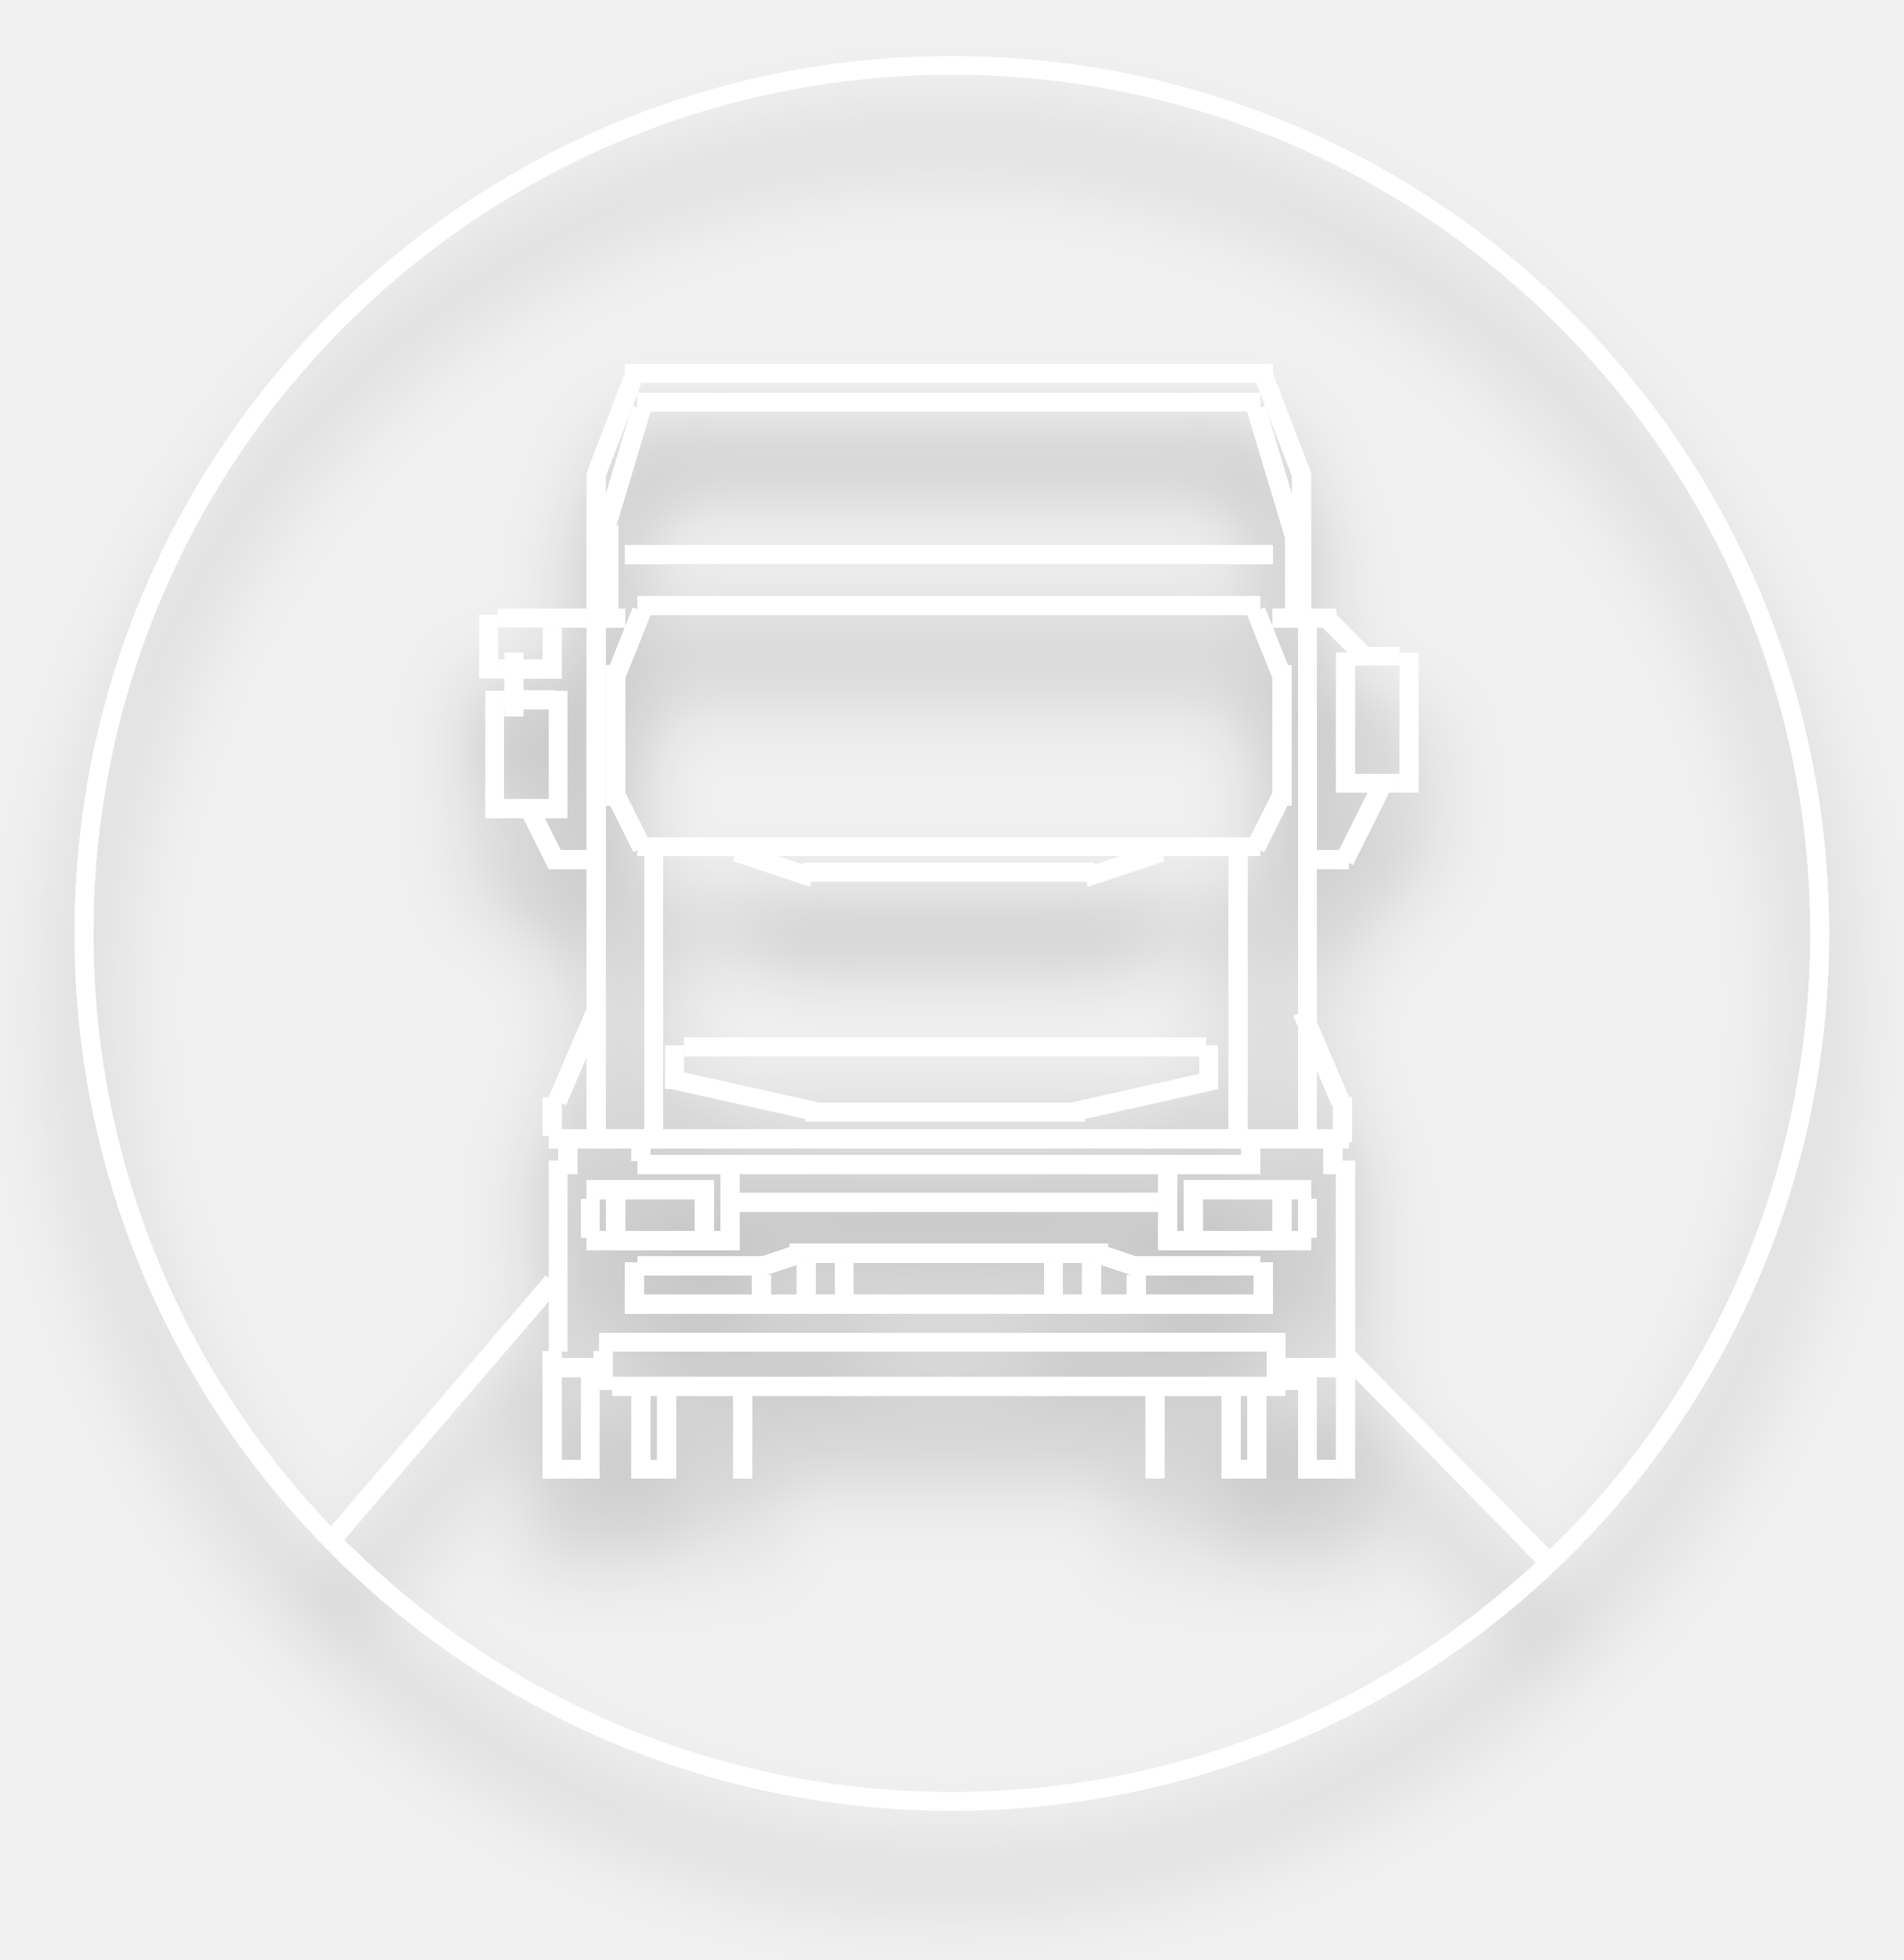
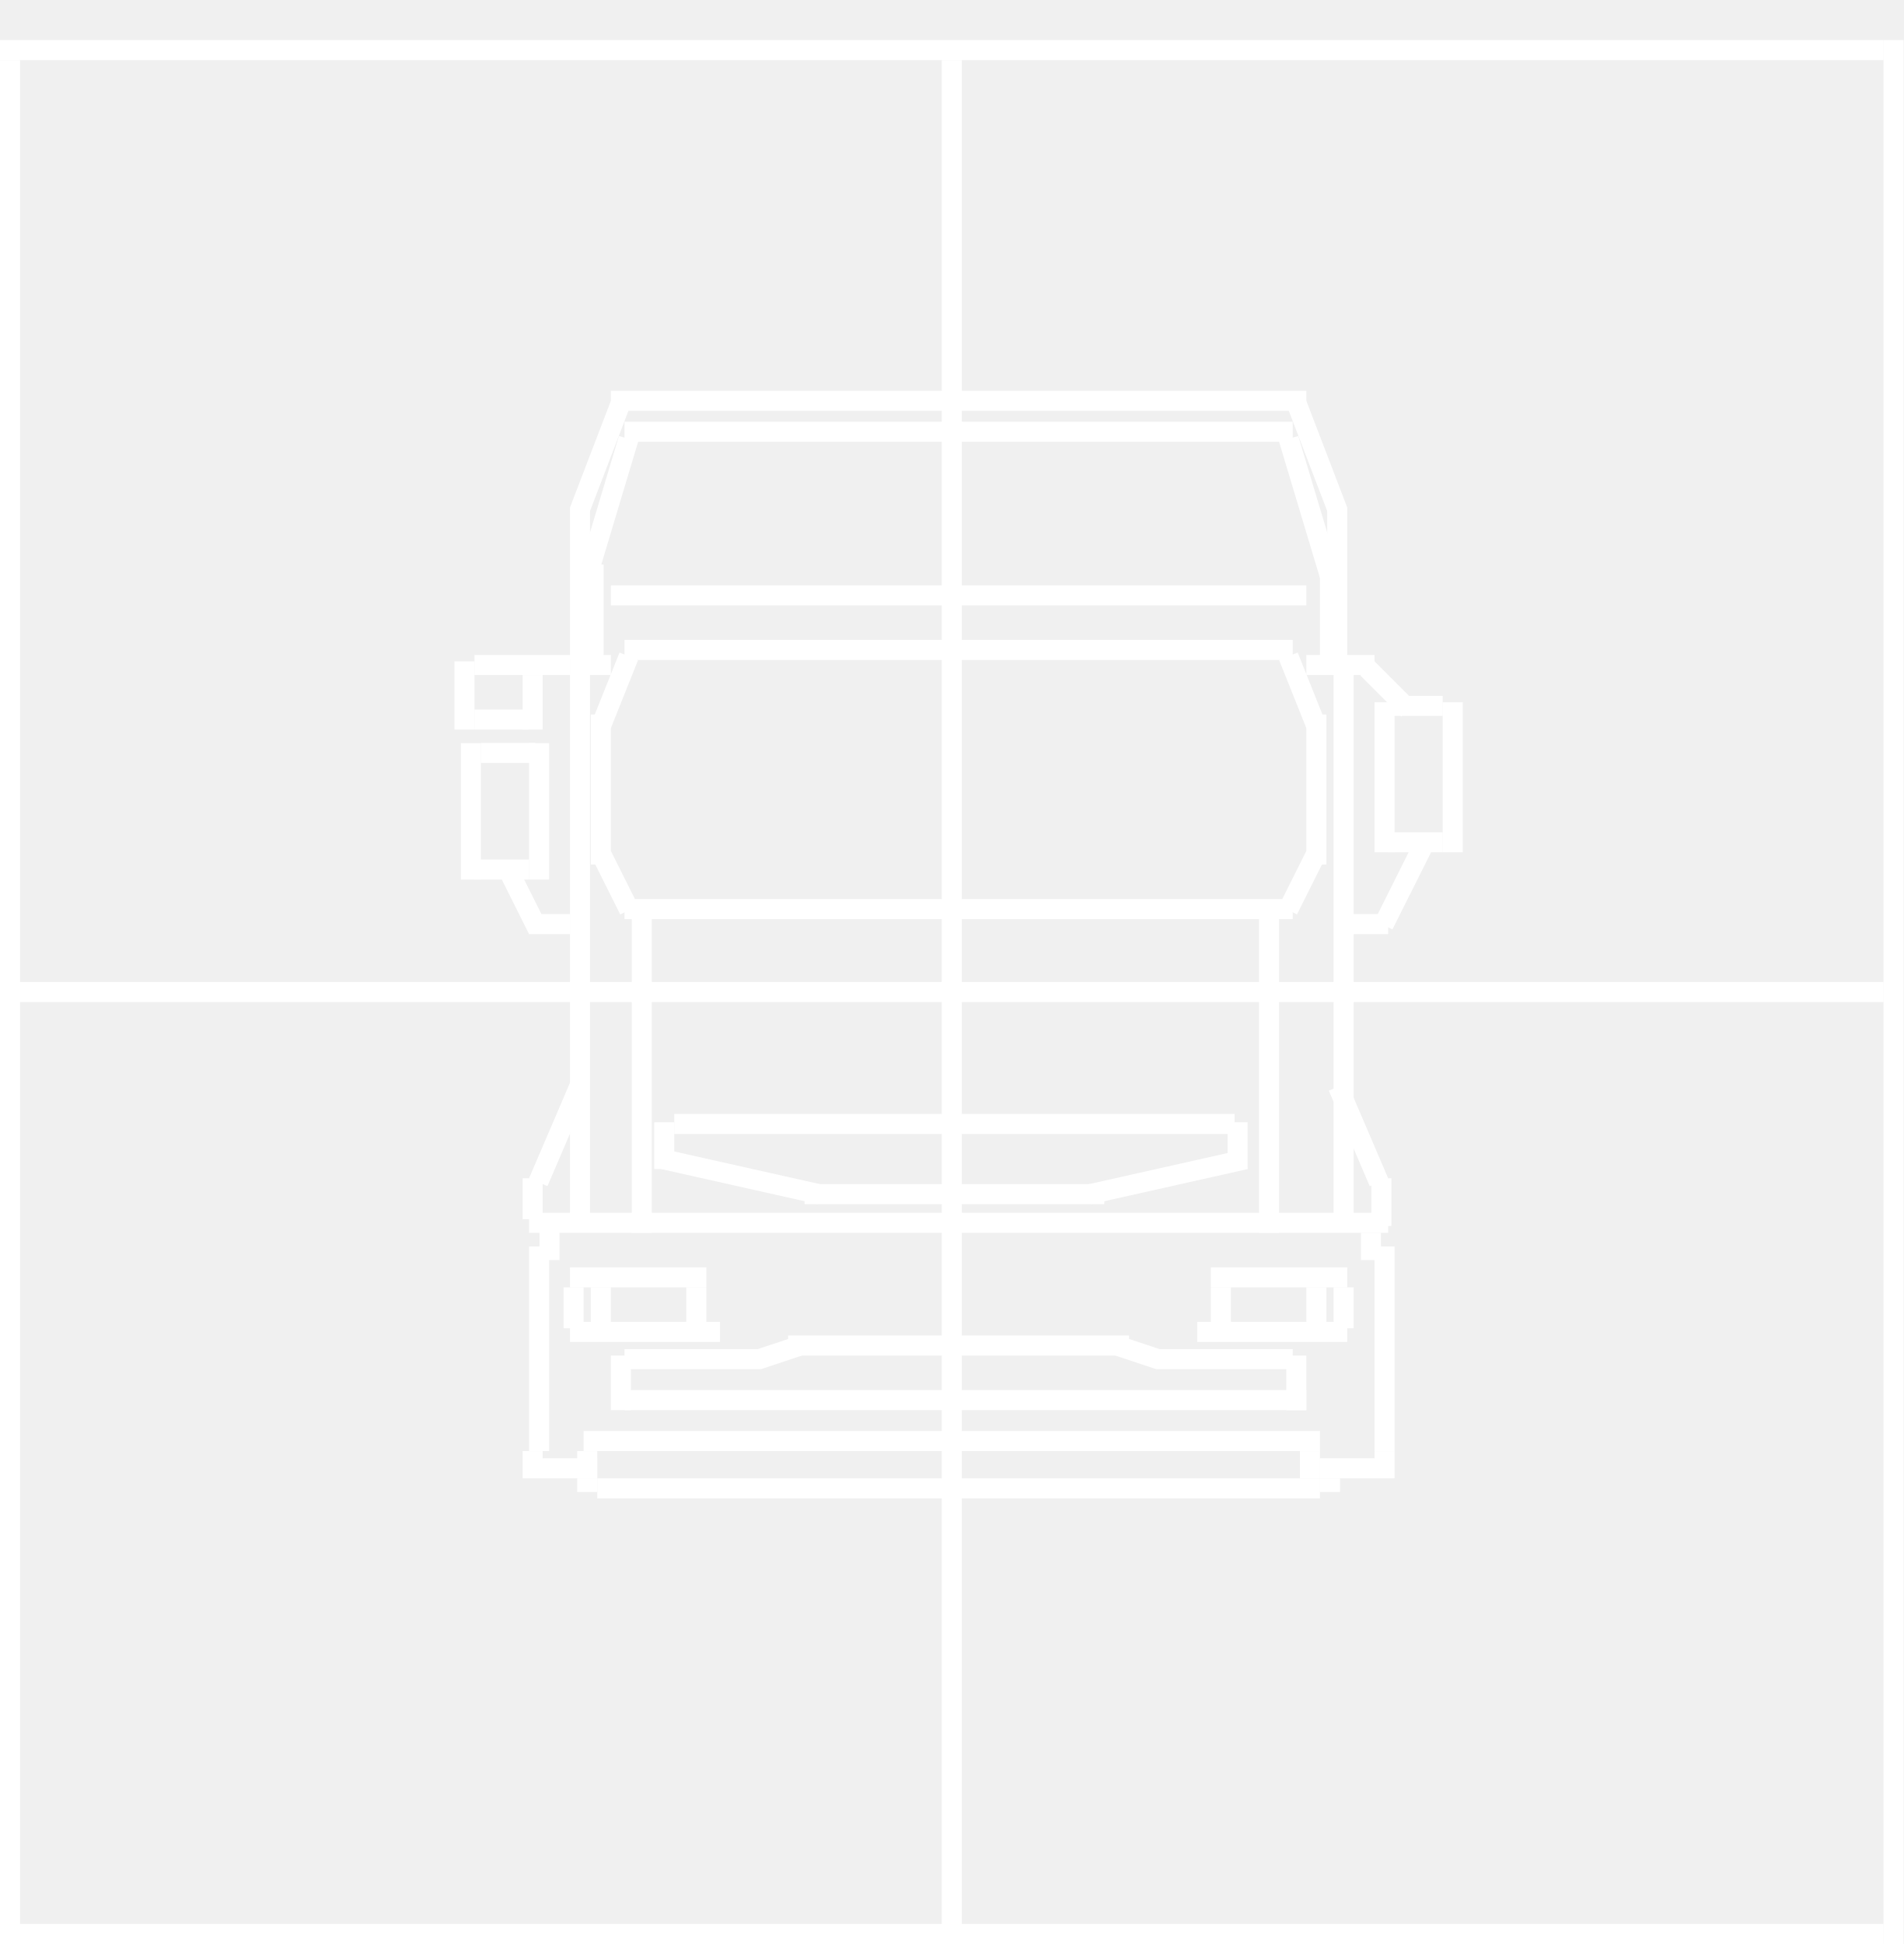
- <svg xmlns="http://www.w3.org/2000/svg" width="102" height="105" viewBox="0 0 102 105" fill="none">
-   <g filter="url(#filter0_d_45_162)">
-     <line x1="31.445" y1="66.458" x2="38.931" y2="66.458" stroke="white" />
-     <line x1="32.986" y1="66.278" x2="32.986" y2="64.236" stroke="white" />
-     <line x1="31.625" y1="66.278" x2="31.625" y2="64.236" stroke="white" />
-     <line x1="31.445" y1="63.736" x2="38.25" y2="63.736" stroke="white" />
-     <line x1="37.75" y1="66.278" x2="37.75" y2="64.236" stroke="white" />
-     <line y1="-0.5" x2="7.486" y2="-0.5" transform="matrix(-1 0 0 1 70.2361 66.9583)" stroke="white" />
-     <line y1="-0.5" x2="2.042" y2="-0.5" transform="matrix(0 -1 -1 0 68.1945 66.2777)" stroke="white" />
-     <line y1="-0.5" x2="2.042" y2="-0.5" transform="matrix(0 -1 -1 0 69.5555 66.2777)" stroke="white" />
-     <line y1="-0.5" x2="6.806" y2="-0.5" transform="matrix(-1 0 0 1 70.2361 64.2361)" stroke="white" />
-     <line y1="-0.5" x2="2.042" y2="-0.5" transform="matrix(0 -1 -1 0 63.4305 66.2777)" stroke="white" />
-     <line x1="34.167" y1="69.861" x2="68.194" y2="69.861" stroke="white" />
-     <line x1="34.167" y1="67.82" x2="40.972" y2="67.82" stroke="white" />
-     <line x1="33.986" y1="67.639" x2="33.986" y2="70.361" stroke="white" />
-     <line x1="42.333" y1="67.139" x2="59.347" y2="67.139" stroke="white" />
-     <line x1="40.814" y1="67.845" x2="42.856" y2="67.165" stroke="white" />
-     <line y1="-0.5" x2="6.806" y2="-0.5" transform="matrix(-1 0 0 1 67.5139 68.3195)" stroke="white" />
-     <line y1="-0.5" x2="2.722" y2="-0.5" transform="matrix(0 1 1 0 68.1945 67.6389)" stroke="white" />
-     <line y1="-0.5" x2="2.152" y2="-0.5" transform="matrix(-0.948683 -0.316228 -0.316228 0.948683 60.7084 68.3195)" stroke="white" />
-     <line x1="34.167" y1="32.431" x2="67.514" y2="32.431" stroke="white" />
-     <line x1="34.167" y1="45.361" x2="67.514" y2="45.361" stroke="white" />
-     <line x1="32.986" y1="43.139" x2="32.986" y2="35.653" stroke="white" />
-     <line x1="34.4" y1="45.404" x2="33.039" y2="42.682" stroke="white" />
-     <line x1="33.022" y1="36.148" x2="34.383" y2="32.745" stroke="white" />
-     <line y1="-0.5" x2="7.486" y2="-0.5" transform="matrix(0 -1 -1 0 68.1946 43.1389)" stroke="white" />
-     <line y1="-0.5" x2="3.044" y2="-0.5" transform="matrix(0.447214 -0.894427 -0.894427 -0.447214 66.8335 45.1805)" stroke="white" />
-     <line y1="-0.5" x2="3.665" y2="-0.5" transform="matrix(-0.371391 -0.928477 -0.928477 0.371391 68.1946 36.3334)" stroke="white" />
-     <line x1="33.486" y1="29.708" x2="68.195" y2="29.708" stroke="white" />
-     <line x1="35.028" y1="61.514" x2="35.028" y2="45.181" stroke="white" />
-     <line x1="66.333" y1="61.514" x2="66.333" y2="45.181" stroke="white" />
-     <line x1="29.403" y1="61.014" x2="72.278" y2="61.014" stroke="white" />
-     <path d="M33.486 20H68.194" stroke="white" />
-     <line x1="67.312" y1="21.898" x2="69.354" y2="28.703" stroke="white" />
-     <line x1="32.327" y1="28.703" x2="34.368" y2="21.898" stroke="white" />
-     <line x1="34.167" y1="21.542" x2="67.514" y2="21.542" stroke="white" />
-     <line x1="32.625" y1="28.167" x2="32.625" y2="32.931" stroke="white" />
-     <line x1="69.375" y1="28.167" x2="69.375" y2="32.931" stroke="white" />
-     <line x1="31.945" y1="33.611" x2="31.945" y2="60.833" stroke="white" />
-     <line x1="70.055" y1="33.611" x2="70.055" y2="60.833" stroke="white" />
-     <line x1="29.583" y1="60.833" x2="29.583" y2="58.792" stroke="white" />
-     <line x1="31.904" y1="54.225" x2="29.862" y2="58.989" stroke="white" />
-     <path d="M71.938 61.174V58.792" stroke="white" />
-     <line y1="-0.5" x2="5.183" y2="-0.5" transform="matrix(0.393919 0.919145 0.919145 -0.393919 70.2361 54.0278)" stroke="white" />
-     <line x1="31.945" y1="25.324" x2="31.945" y2="32.931" stroke="white" />
-     <line y1="-0.5" x2="5.702" y2="-0.5" transform="matrix(-0.358038 0.933707 -0.901878 -0.431992 33.4861 20)" stroke="white" />
-     <line y1="-0.5" x2="7.606" y2="-0.5" transform="matrix(0 1 1 0 70.2361 25.3243)" stroke="white" />
-     <line y1="-0.5" x2="5.702" y2="-0.5" transform="matrix(0.358038 0.933707 0.901878 -0.431992 68.1945 20)" stroke="white" />
-     <line x1="29.903" y1="62.194" x2="29.903" y2="72.403" stroke="white" />
-     <line x1="72.097" y1="62.194" x2="72.097" y2="72.403" stroke="white" />
-     <path d="M30.424 60.833V62.875" stroke="white" />
-     <line x1="71.417" y1="61.514" x2="71.417" y2="62.875" stroke="white" />
-     <line x1="32.125" y1="71.903" x2="68.875" y2="71.903" stroke="white" />
-     <line x1="32.306" y1="73.764" x2="32.306" y2="72.403" stroke="white" />
-     <line x1="68.375" y1="73.764" x2="68.375" y2="72.403" stroke="white" />
-     <line x1="29.583" y1="73.764" x2="29.583" y2="72.403" stroke="white" />
-     <line x1="30.083" y1="73.264" x2="32.806" y2="73.264" stroke="white" />
-     <line x1="32.306" y1="74.445" x2="32.306" y2="73.764" stroke="white" />
-     <line x1="68.875" y1="74.264" x2="32.806" y2="74.264" stroke="white" />
-     <line y1="-0.5" x2="1.361" y2="-0.5" transform="matrix(0 -1 -1 0 71.5972 73.7639)" stroke="white" />
-     <line y1="-0.5" x2="2.722" y2="-0.5" transform="matrix(-1 0 0 1 71.5972 73.7639)" stroke="white" />
-     <line y1="-0.5" x2="0.681" y2="-0.5" transform="matrix(0 -1 -1 0 68.875 74.4445)" stroke="white" />
-     <line x1="17.62" y1="82.675" x2="29.62" y2="68.675" stroke="white" />
-     <path d="M83.34 84.046L72 72.5" stroke="white" />
-     <line x1="36.65" y1="56.083" x2="64.614" y2="56.083" stroke="white" />
-     <line x1="36.15" y1="58.333" x2="36.15" y2="56" stroke="white" />
-     <line x1="64.764" y1="58.333" x2="64.764" y2="56" stroke="white" />
-     <line x1="43.153" y1="59.583" x2="58.111" y2="59.583" stroke="white" />
-     <line y1="-0.5" x2="7.997" y2="-0.5" transform="matrix(0.975771 0.218794 -0.2685 0.96328 36 58.3331)" stroke="white" />
-     <line y1="-0.5" x2="7.997" y2="-0.5" transform="matrix(0.975758 -0.218852 0.268569 0.96326 57.4602 60.0834)" stroke="white" />
-     <circle cx="51" cy="50" r="46.5" stroke="white" />
-     <line x1="34.347" y1="62.194" x2="34.347" y2="61.514" stroke="white" />
-     <line x1="67.014" y1="62.194" x2="67.014" y2="61.514" stroke="white" />
-     <line x1="34.167" y1="62.375" x2="67.514" y2="62.375" stroke="white" />
-     <line x1="39.111" y1="66.958" x2="39.111" y2="62.875" stroke="white" />
-     <line x1="31.445" y1="66.458" x2="38.931" y2="66.458" stroke="white" />
-     <line x1="32.986" y1="66.278" x2="32.986" y2="64.236" stroke="white" />
-     <line x1="31.625" y1="66.278" x2="31.625" y2="64.236" stroke="white" />
-     <line x1="31.445" y1="63.736" x2="38.25" y2="63.736" stroke="white" />
-     <line x1="37.75" y1="66.278" x2="37.75" y2="64.236" stroke="white" />
-     <line y1="-0.5" x2="4.083" y2="-0.5" transform="matrix(0 -1 -1 0 62.0695 66.9584)" stroke="white" />
-     <line y1="-0.5" x2="7.486" y2="-0.5" transform="matrix(-1 0 0 1 70.2361 66.9584)" stroke="white" />
-     <line y1="-0.5" x2="2.042" y2="-0.5" transform="matrix(0 -1 -1 0 68.1945 66.2778)" stroke="white" />
-     <line y1="-0.5" x2="2.042" y2="-0.5" transform="matrix(0 -1 -1 0 69.5555 66.2778)" stroke="white" />
-     <line y1="-0.5" x2="6.806" y2="-0.5" transform="matrix(-1 0 0 1 70.2361 64.2361)" stroke="white" />
-     <line y1="-0.5" x2="2.042" y2="-0.5" transform="matrix(0 -1 -1 0 63.4305 66.2778)" stroke="white" />
-     <line x1="39.611" y1="64.417" x2="62.069" y2="64.417" stroke="white" />
-     <line x1="34.167" y1="69.861" x2="68.194" y2="69.861" stroke="white" />
-     <line x1="34.167" y1="67.82" x2="40.972" y2="67.82" stroke="white" />
-     <line x1="33.986" y1="67.639" x2="33.986" y2="70.361" stroke="white" />
-     <line x1="40.792" y1="68.32" x2="40.792" y2="69.681" stroke="white" />
-     <line x1="42.333" y1="67.139" x2="59.347" y2="67.139" stroke="white" />
-     <line x1="40.814" y1="67.845" x2="42.856" y2="67.165" stroke="white" />
-     <line x1="43.194" y1="69.68" x2="43.194" y2="67.639" stroke="white" />
-     <line x1="45.236" y1="69.68" x2="45.236" y2="67.639" stroke="white" />
-     <line y1="-0.5" x2="6.806" y2="-0.5" transform="matrix(-1 0 0 1 67.5139 68.3195)" stroke="white" />
-     <line y1="-0.5" x2="2.722" y2="-0.5" transform="matrix(0 1 1 0 68.1945 67.6389)" stroke="white" />
-     <line y1="-0.5" x2="1.361" y2="-0.5" transform="matrix(0 1 1 0 61.3889 68.3195)" stroke="white" />
-     <line y1="-0.5" x2="2.152" y2="-0.5" transform="matrix(-0.948683 -0.316228 -0.316228 0.948683 60.7084 68.3195)" stroke="white" />
-     <line y1="-0.5" x2="2.042" y2="-0.5" transform="matrix(0 -1 -1 0 57.9861 69.6805)" stroke="white" />
-     <line y1="-0.5" x2="2.042" y2="-0.5" transform="matrix(0 -1 -1 0 55.9445 69.6805)" stroke="white" />
-     <line x1="34.167" y1="32.431" x2="67.514" y2="32.431" stroke="white" />
-     <line x1="34.167" y1="45.361" x2="67.514" y2="45.361" stroke="white" />
-     <line x1="32.986" y1="43.139" x2="32.986" y2="35.653" stroke="white" />
-     <line x1="34.4" y1="45.404" x2="33.039" y2="42.682" stroke="white" />
-     <line x1="33.022" y1="36.148" x2="34.383" y2="32.745" stroke="white" />
-     <line y1="-0.5" x2="7.486" y2="-0.5" transform="matrix(0 -1 -1 0 68.1945 43.1389)" stroke="white" />
-     <line y1="-0.5" x2="3.044" y2="-0.5" transform="matrix(0.447214 -0.894427 -0.894427 -0.447214 66.8334 45.1805)" stroke="white" />
-     <line y1="-0.5" x2="3.665" y2="-0.5" transform="matrix(-0.371391 -0.928477 -0.928477 0.371391 68.1945 36.3334)" stroke="white" />
-     <line x1="43.014" y1="46.722" x2="58.667" y2="46.722" stroke="white" />
-     <line x1="43.536" y1="47.016" x2="39.453" y2="45.655" stroke="white" />
-     <line x1="62.228" y1="45.655" x2="58.144" y2="47.016" stroke="white" />
-     <line x1="33.486" y1="29.708" x2="68.194" y2="29.708" stroke="white" />
-     <line x1="35.028" y1="61.514" x2="35.028" y2="45.181" stroke="white" />
-     <line x1="66.333" y1="61.514" x2="66.333" y2="45.181" stroke="white" />
-     <line x1="29.403" y1="61.014" x2="72.278" y2="61.014" stroke="white" />
-     <path d="M33.486 20H68.194" stroke="white" />
-     <line x1="67.312" y1="21.898" x2="69.354" y2="28.703" stroke="white" />
-     <line x1="32.327" y1="28.703" x2="34.368" y2="21.898" stroke="white" />
-     <line x1="34.167" y1="21.542" x2="67.514" y2="21.542" stroke="white" />
-     <line x1="32.625" y1="28.167" x2="32.625" y2="32.931" stroke="white" />
-     <line x1="69.375" y1="28.167" x2="69.375" y2="32.931" stroke="white" />
-     <line x1="31.945" y1="33.611" x2="31.945" y2="60.833" stroke="white" />
-     <line x1="70.055" y1="33.611" x2="70.055" y2="60.833" stroke="white" />
-     <line x1="29.583" y1="60.833" x2="29.583" y2="58.792" stroke="white" />
-     <line x1="31.904" y1="54.225" x2="29.862" y2="58.989" stroke="white" />
-     <path d="M71.938 61.174V58.792" stroke="white" />
-     <line y1="-0.5" x2="5.183" y2="-0.5" transform="matrix(0.393919 0.919145 0.919145 -0.393919 70.2361 54.0278)" stroke="white" />
-     <line x1="31.945" y1="25.324" x2="31.945" y2="32.931" stroke="white" />
-     <line y1="-0.5" x2="5.702" y2="-0.5" transform="matrix(-0.358038 0.933707 -0.901878 -0.431992 33.4861 20)" stroke="white" />
-     <line y1="-0.5" x2="7.606" y2="-0.5" transform="matrix(0 1 1 0 70.2361 25.3243)" stroke="white" />
-     <line y1="-0.5" x2="5.702" y2="-0.5" transform="matrix(0.358038 0.933707 0.901878 -0.431992 68.1945 20)" stroke="white" />
-     <line x1="29.903" y1="62.194" x2="29.903" y2="72.403" stroke="white" />
-     <line x1="72.097" y1="62.194" x2="72.097" y2="72.403" stroke="white" />
-     <path d="M30.424 60.833V62.875" stroke="white" />
-     <line x1="71.417" y1="61.514" x2="71.417" y2="62.875" stroke="white" />
-     <line x1="32.125" y1="71.903" x2="68.875" y2="71.903" stroke="white" />
-     <line x1="32.306" y1="73.764" x2="32.306" y2="72.403" stroke="white" />
-     <line x1="34.167" y1="78.708" x2="35.528" y2="78.708" stroke="white" />
-     <line x1="30.083" y1="78.708" x2="31.445" y2="78.708" stroke="white" />
-     <line x1="66.153" y1="78.708" x2="67.514" y2="78.708" stroke="white" />
-     <line x1="68.375" y1="73.764" x2="68.375" y2="72.403" stroke="white" />
-     <line y1="-0.5" x2="6.125" y2="-0.5" transform="matrix(0 -1 -1 0 69.5555 79.2084)" stroke="white" />
-     <line y1="-0.5" x2="4.764" y2="-0.5" transform="matrix(0 -1 -1 0 66.8334 79.2084)" stroke="white" />
-     <line y1="-0.5" x2="4.764" y2="-0.5" transform="matrix(0 -1 -1 0 65.4722 79.2084)" stroke="white" />
-     <line x1="29.583" y1="73.764" x2="29.583" y2="72.403" stroke="white" />
-     <line x1="30.083" y1="73.264" x2="32.806" y2="73.264" stroke="white" />
-     <line x1="32.306" y1="74.445" x2="32.306" y2="73.764" stroke="white" />
-     <line x1="68.875" y1="74.264" x2="32.806" y2="74.264" stroke="white" />
-     <line y1="-0.5" x2="1.361" y2="-0.5" transform="matrix(0 -1 -1 0 71.5972 73.7639)" stroke="white" />
-     <line y1="-0.5" x2="2.722" y2="-0.5" transform="matrix(-1 0 0 1 71.5972 73.7639)" stroke="white" />
-     <line y1="-0.5" x2="0.681" y2="-0.5" transform="matrix(0 -1 -1 0 68.875 74.4445)" stroke="white" />
-     <line x1="31.625" y1="79.208" x2="31.625" y2="73.083" stroke="white" />
-     <line x1="29.583" y1="79.208" x2="29.583" y2="73.083" stroke="white" />
-     <line x1="34.347" y1="79.208" x2="34.347" y2="74.445" stroke="white" />
-     <line x1="35.708" y1="79.208" x2="35.708" y2="74.445" stroke="white" />
-     <line x1="39.792" y1="79.208" x2="39.792" y2="74.445" stroke="white" />
-     <line y1="-0.5" x2="6.125" y2="-0.5" transform="matrix(0 -1 -1 0 71.5972 79.2084)" stroke="white" />
-     <line y1="-0.5" x2="4.764" y2="-0.5" transform="matrix(0 -1 -1 0 61.3889 79.2084)" stroke="white" />
-     <line x1="70.236" y1="78.708" x2="71.597" y2="78.708" stroke="white" />
-     <line x1="27.542" y1="38.375" x2="27.542" y2="34.972" stroke="white" />
-     <line x1="31.445" y1="33.111" x2="33.486" y2="33.111" stroke="white" />
-     <line x1="68.195" y1="33.111" x2="70.236" y2="33.111" stroke="white" />
-     <line x1="26.68" y1="33.111" x2="31.444" y2="33.111" stroke="white" />
-     <line x1="26.18" y1="36.333" x2="26.18" y2="32.931" stroke="white" />
-     <line x1="29.583" y1="36.333" x2="29.583" y2="33.611" stroke="white" />
-     <line x1="26.68" y1="35.833" x2="29.403" y2="35.833" stroke="white" />
-     <line x1="26.5" y1="37.014" x2="26.5" y2="43.819" stroke="white" />
-     <line x1="29.903" y1="37.014" x2="29.903" y2="43.819" stroke="white" />
-     <line x1="26.68" y1="43.319" x2="29.403" y2="43.319" stroke="white" />
-     <line x1="27" y1="37.5" x2="29.722" y2="37.5" stroke="white" />
-     <line x1="29.403" y1="46.042" x2="31.445" y2="46.042" stroke="white" />
-     <line x1="28.489" y1="43.596" x2="29.85" y2="46.318" stroke="white" />
-     <line x1="27.542" y1="37.694" x2="27.542" y2="35.653" stroke="white" />
-     <line x1="69.555" y1="33.111" x2="71.597" y2="33.111" stroke="white" />
-     <line x1="73.285" y1="35.326" x2="71.244" y2="33.284" stroke="white" />
-     <line x1="72.278" y1="35.153" x2="75" y2="35.153" stroke="white" />
-     <line x1="72.278" y1="41.958" x2="75" y2="41.958" stroke="white" />
-     <line x1="72.097" y1="34.972" x2="72.097" y2="42.458" stroke="white" />
-     <line x1="75.5" y1="34.972" x2="75.5" y2="42.458" stroke="white" />
-     <line x1="70.236" y1="46.042" x2="72.278" y2="46.042" stroke="white" />
-     <line x1="74.086" y1="42.001" x2="72.044" y2="46.085" stroke="white" />
-   </g>
-   <defs>
-     <filter id="filter0_d_45_162" x="-1" y="0" width="103" height="105" filterUnits="userSpaceOnUse" color-interpolation-filters="sRGB">
-       <feFlood flood-opacity="0" result="BackgroundImageFix" />
-       <feColorMatrix in="SourceAlpha" type="matrix" values="0 0 0 0 0 0 0 0 0 0 0 0 0 0 0 0 0 0 127 0" result="hardAlpha" />
-       <feOffset dy="4" />
-       <feGaussianBlur stdDeviation="2" />
-       <feComposite in2="hardAlpha" operator="out" />
-       <feColorMatrix type="matrix" values="0 0 0 0 0 0 0 0 0 0 0 0 0 0 0 0 0 0 0.25 0" />
-       <feBlend mode="normal" in2="BackgroundImageFix" result="effect1_dropShadow_45_162" />
-       <feBlend mode="normal" in="SourceGraphic" in2="effect1_dropShadow_45_162" result="shape" />
-     </filter>
-   </defs>
+ <svg xmlns="http://www.w3.org/2000/svg" width="95" height="97" viewBox="0 0 95 97" fill="none">
+   <line x1="94.5" y1="2" x2="94.5" y2="97" stroke="white" />
+   <line x1="0.5" y1="3" x2="0.5" y2="97" stroke="white" />
+   <line y1="2.5" x2="94" y2="2.5" stroke="white" />
+   <line y1="96.5" x2="94" y2="96.5" stroke="white" />
+   <line x1="47.5" y1="3" x2="47.5" y2="97" stroke="white" />
+   <line y1="49.5" x2="94" y2="49.5" stroke="white" />
+   <line x1="28.445" y1="66.458" x2="35.931" y2="66.458" stroke="white" />
+   <line x1="29.986" y1="66.278" x2="29.986" y2="64.236" stroke="white" />
+   <line x1="28.625" y1="66.278" x2="28.625" y2="64.236" stroke="white" />
+   <line x1="28.445" y1="63.736" x2="35.25" y2="63.736" stroke="white" />
+   <line x1="34.75" y1="66.278" x2="34.75" y2="64.236" stroke="white" />
+   <line y1="-0.5" x2="7.486" y2="-0.5" transform="matrix(-1 0 0 1 67.2361 66.9583)" stroke="white" />
+   <line y1="-0.5" x2="2.042" y2="-0.5" transform="matrix(0 -1 -1 0 65.1945 66.2777)" stroke="white" />
+   <line y1="-0.5" x2="2.042" y2="-0.5" transform="matrix(0 -1 -1 0 66.5555 66.2777)" stroke="white" />
+   <line y1="-0.5" x2="6.806" y2="-0.5" transform="matrix(-1 0 0 1 67.2361 64.2361)" stroke="white" />
+   <line y1="-0.5" x2="2.042" y2="-0.5" transform="matrix(0 -1 -1 0 60.4305 66.2777)" stroke="white" />
+   <line x1="31.167" y1="69.861" x2="65.194" y2="69.861" stroke="white" />
+   <line x1="31.167" y1="67.819" x2="37.972" y2="67.819" stroke="white" />
+   <line x1="30.986" y1="67.639" x2="30.986" y2="70.361" stroke="white" />
+   <line x1="39.333" y1="67.139" x2="56.347" y2="67.139" stroke="white" />
+   <line x1="37.814" y1="67.845" x2="39.856" y2="67.165" stroke="white" />
+   <line y1="-0.5" x2="6.806" y2="-0.5" transform="matrix(-1 0 0 1 64.5139 68.3194)" stroke="white" />
+   <line y1="-0.5" x2="2.722" y2="-0.5" transform="matrix(0 1 1 0 65.1945 67.6389)" stroke="white" />
+   <line y1="-0.5" x2="2.152" y2="-0.5" transform="matrix(-0.948683 -0.316228 -0.316228 0.948683 57.7084 68.3194)" stroke="white" />
+   <line x1="31.167" y1="32.431" x2="64.514" y2="32.431" stroke="white" />
+   <line x1="31.167" y1="45.361" x2="64.514" y2="45.361" stroke="white" />
+   <line x1="29.986" y1="43.139" x2="29.986" y2="35.653" stroke="white" />
+   <line x1="31.4" y1="45.404" x2="30.039" y2="42.682" stroke="white" />
+   <line x1="30.022" y1="36.148" x2="31.383" y2="32.745" stroke="white" />
+   <line y1="-0.5" x2="7.486" y2="-0.5" transform="matrix(0 -1 -1 0 65.1946 43.1389)" stroke="white" />
+   <line y1="-0.5" x2="3.044" y2="-0.5" transform="matrix(0.447214 -0.894427 -0.894427 -0.447214 63.8335 45.1805)" stroke="white" />
+   <line y1="-0.5" x2="3.665" y2="-0.5" transform="matrix(-0.371391 -0.928477 -0.928477 0.371391 65.1946 36.3333)" stroke="white" />
+   <line x1="30.486" y1="29.708" x2="65.195" y2="29.708" stroke="white" />
+   <line x1="32.028" y1="61.514" x2="32.028" y2="45.181" stroke="white" />
+   <line x1="63.333" y1="61.514" x2="63.333" y2="45.181" stroke="white" />
+   <line x1="26.403" y1="61.014" x2="69.278" y2="61.014" stroke="white" />
+   <path d="M30.486 20H65.194" stroke="white" />
+   <line x1="64.312" y1="21.898" x2="66.354" y2="28.703" stroke="white" />
+   <line x1="29.327" y1="28.703" x2="31.368" y2="21.898" stroke="white" />
+   <line x1="31.167" y1="21.542" x2="64.514" y2="21.542" stroke="white" />
+   <line x1="29.625" y1="28.167" x2="29.625" y2="32.931" stroke="white" />
+   <line x1="66.375" y1="28.167" x2="66.375" y2="32.931" stroke="white" />
+   <line x1="28.945" y1="33.611" x2="28.945" y2="60.833" stroke="white" />
+   <line x1="67.055" y1="33.611" x2="67.055" y2="60.833" stroke="white" />
+   <line x1="26.583" y1="60.833" x2="26.583" y2="58.792" stroke="white" />
+   <line x1="28.904" y1="54.225" x2="26.862" y2="58.989" stroke="white" />
+   <path d="M68.938 61.174V58.792" stroke="white" />
+   <line y1="-0.5" x2="5.183" y2="-0.5" transform="matrix(0.393919 0.919145 0.919145 -0.393919 67.2361 54.0278)" stroke="white" />
+   <line x1="28.945" y1="25.324" x2="28.945" y2="32.931" stroke="white" />
+   <line y1="-0.5" x2="5.702" y2="-0.5" transform="matrix(-0.358038 0.933707 -0.901878 -0.431992 30.4861 20)" stroke="white" />
+   <line y1="-0.5" x2="7.606" y2="-0.5" transform="matrix(0 1 1 0 67.2361 25.3243)" stroke="white" />
+   <line y1="-0.5" x2="5.702" y2="-0.5" transform="matrix(0.358038 0.933707 0.901878 -0.431992 65.1945 20)" stroke="white" />
+   <line x1="26.903" y1="62.194" x2="26.903" y2="72.403" stroke="white" />
+   <line x1="69.097" y1="62.194" x2="69.097" y2="72.403" stroke="white" />
+   <path d="M27.424 60.833V62.875" stroke="white" />
+   <line x1="68.417" y1="61.514" x2="68.417" y2="62.875" stroke="white" />
+   <line x1="29.125" y1="71.903" x2="65.875" y2="71.903" stroke="white" />
+   <line x1="29.305" y1="73.764" x2="29.305" y2="72.403" stroke="white" />
+   <line x1="65.375" y1="73.764" x2="65.375" y2="72.403" stroke="white" />
+   <line x1="26.583" y1="73.764" x2="26.583" y2="72.403" stroke="white" />
+   <line x1="27.083" y1="73.264" x2="29.806" y2="73.264" stroke="white" />
+   <line x1="29.305" y1="74.444" x2="29.305" y2="73.764" stroke="white" />
+   <line x1="65.875" y1="74.264" x2="29.806" y2="74.264" stroke="white" />
+   <line y1="-0.5" x2="1.361" y2="-0.5" transform="matrix(0 -1 -1 0 68.5972 73.7639)" stroke="white" />
+   <line y1="-0.5" x2="2.722" y2="-0.5" transform="matrix(-1 0 0 1 68.5972 73.7639)" stroke="white" />
+   <line y1="-0.5" x2="0.681" y2="-0.5" transform="matrix(0 -1 -1 0 65.875 74.4444)" stroke="white" />
+   <line x1="33.65" y1="56.083" x2="61.614" y2="56.083" stroke="white" />
+   <line x1="33.15" y1="58.333" x2="33.15" y2="56" stroke="white" />
+   <line x1="61.764" y1="58.333" x2="61.764" y2="56" stroke="white" />
+   <line x1="40.153" y1="59.583" x2="55.111" y2="59.583" stroke="white" />
+   <line y1="-0.5" x2="7.997" y2="-0.5" transform="matrix(0.975771 0.218794 -0.2685 0.96328 33 58.3331)" stroke="white" />
+   <line y1="-0.5" x2="7.997" y2="-0.5" transform="matrix(0.975758 -0.218852 0.268569 0.96326 54.4602 60.0833)" stroke="white" />
+   <line x1="28.445" y1="33.181" x2="30.486" y2="33.181" stroke="white" />
+   <line x1="65.195" y1="33.181" x2="67.236" y2="33.181" stroke="white" />
+   <line x1="23.68" y1="33.181" x2="28.444" y2="33.181" stroke="white" />
+   <line x1="23.18" y1="36.403" x2="23.18" y2="33" stroke="white" />
+   <line x1="26.583" y1="36.403" x2="26.583" y2="33.681" stroke="white" />
+   <line x1="23.68" y1="35.903" x2="26.403" y2="35.903" stroke="white" />
+   <line x1="23.5" y1="37.083" x2="23.5" y2="43.889" stroke="white" />
+   <line x1="26.903" y1="37.083" x2="26.903" y2="43.889" stroke="white" />
+   <line x1="23.68" y1="43.389" x2="26.403" y2="43.389" stroke="white" />
+   <line x1="24" y1="37.569" x2="26.722" y2="37.569" stroke="white" />
+   <line x1="26.403" y1="46.111" x2="28.445" y2="46.111" stroke="white" />
+   <line x1="25.489" y1="43.665" x2="26.85" y2="46.388" stroke="white" />
+   <line x1="66.555" y1="33.181" x2="68.597" y2="33.181" stroke="white" />
+   <line x1="70.285" y1="35.395" x2="68.244" y2="33.354" stroke="white" />
+   <line x1="69.278" y1="35.222" x2="72" y2="35.222" stroke="white" />
+   <line x1="69.278" y1="42.028" x2="72" y2="42.028" stroke="white" />
+   <line x1="69.097" y1="35.042" x2="69.097" y2="42.528" stroke="white" />
+   <line x1="72.5" y1="35.042" x2="72.5" y2="42.528" stroke="white" />
+   <line x1="67.236" y1="46.111" x2="69.278" y2="46.111" stroke="white" />
+   <line x1="71.086" y1="42.071" x2="69.044" y2="46.154" stroke="white" />
</svg>
